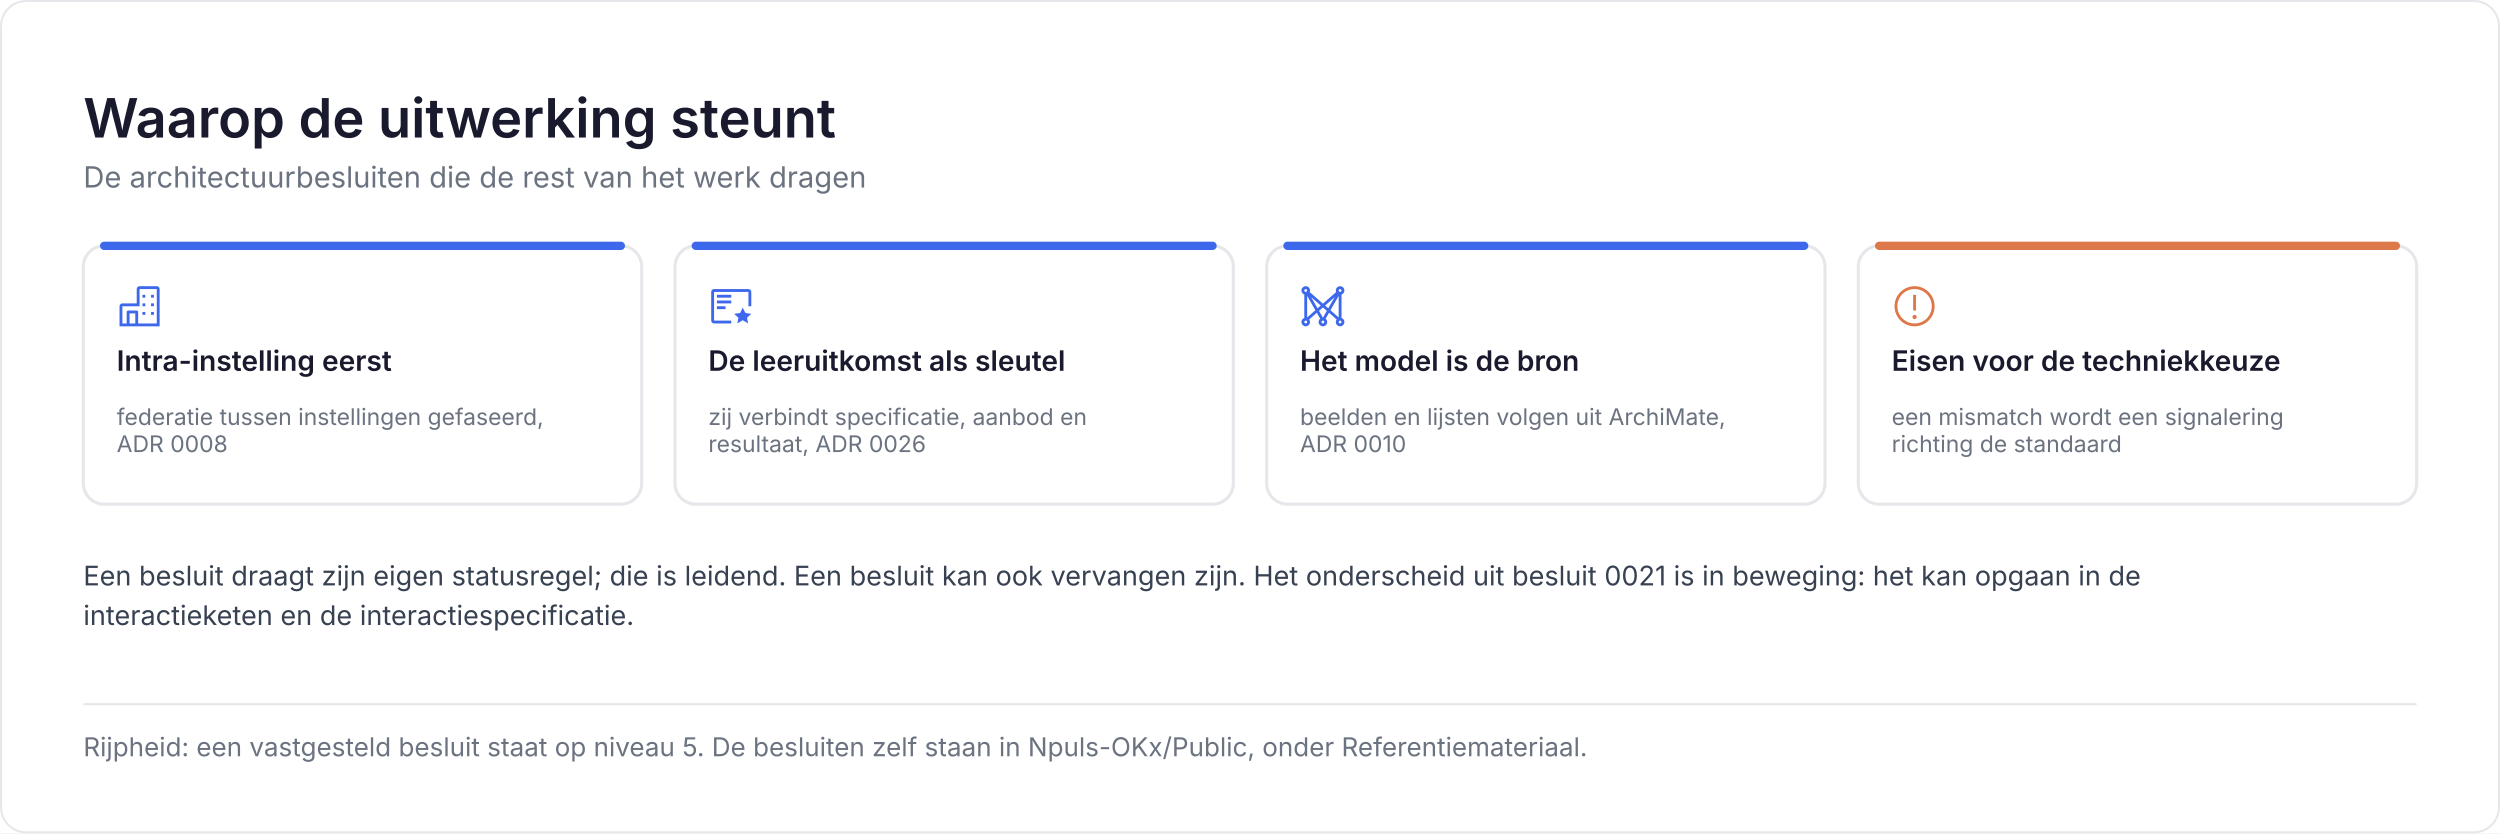
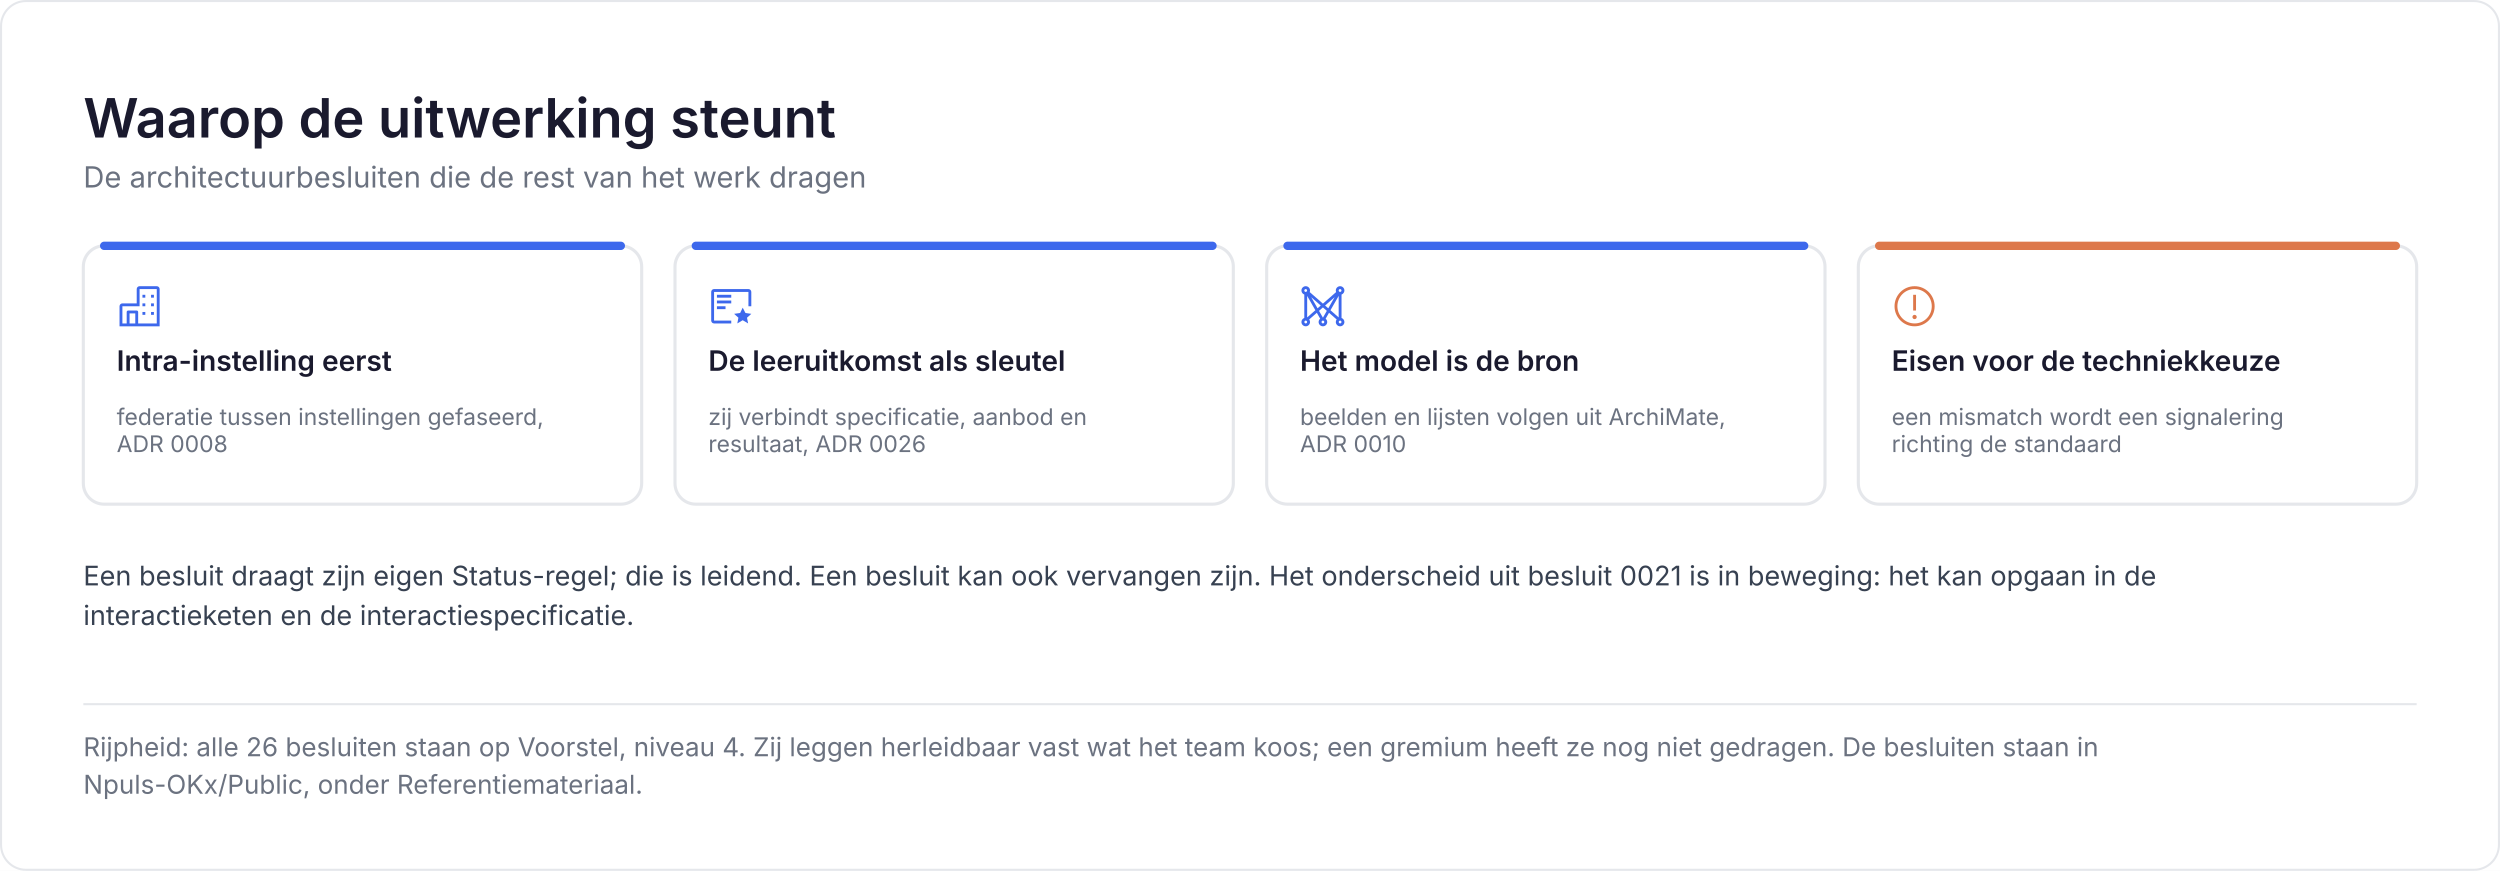
- <svg xmlns="http://www.w3.org/2000/svg" viewBox="0 0 1200 400" width="1200" height="400" role="img" aria-label="Waarop de uitwerking steunt">
-   <rect width="1200" height="400" fill="#ffffff" />
-   <rect x="0.5" y="0.5" width="1199" height="399" rx="12" fill="none" stroke="#E5E7EB" />
+ <svg xmlns="http://www.w3.org/2000/svg" viewBox="0 0 1200 418" width="1200" height="418" role="img" aria-label="Waarop de uitwerking steunt">
+   <rect width="1200" height="418" fill="#ffffff" />
+   <rect x="0.5" y="0.5" width="1199" height="417" rx="12" fill="none" stroke="#E5E7EB" />
  <text x="40" y="66" font-family="Inter, Segoe UI, Helvetica Neue, Arial, sans-serif" font-size="26" fill="#1A1A2E" font-weight="600">Waarop de uitwerking steunt</text>
  <text x="40" y="90" font-family="Inter, Segoe UI, Helvetica Neue, Arial, sans-serif" font-size="14" fill="#6B7280">De architectuurbesluiten die de rest van het werk dragen</text>
  <rect x="40" y="118" width="268" height="124" rx="10" fill="#ffffff" stroke="#E5E7EB" stroke-width="1.5" />
  <path d="M50 118H298" stroke="#3D68EC" stroke-width="4" stroke-linecap="round" />
  <g transform="translate(56 136) scale(0.6875)">
    <path fill="#3D68EC" d="M28 2H16a2 2 0 0 0-2 2v10H4a2 2 0 0 0-2 2v14h28V4a2 2 0 0 0-2-2M9 28v-7h4v7Zm19 0H15v-8a1 1 0 0 0-1-1H8a1 1 0 0 0-1 1v8H4V16h12V4h12Z" />
    <path fill="#3D68EC" d="M18 8h2v2h-2zm6 0h2v2h-2zm-6 6h2v2h-2zm6 0h2v2h-2zm-6 6h2v2h-2zm6 0h2v2h-2z" />
  </g>
  <text x="56" y="178" font-family="Inter, Segoe UI, Helvetica Neue, Arial, sans-serif" font-size="13.5" fill="#1A1A2E" font-weight="600">Intra-instelling eerst</text>
  <text x="56" y="204" font-family="Inter, Segoe UI, Helvetica Neue, Arial, sans-serif" font-size="11" fill="#6B7280">federatie tussen instellingen gefaseerd,</text>
  <text x="56" y="217" font-family="Inter, Segoe UI, Helvetica Neue, Arial, sans-serif" font-size="11" fill="#6B7280">ADR 0008</text>
  <rect x="324" y="118" width="268" height="124" rx="10" fill="#ffffff" stroke="#E5E7EB" stroke-width="1.5" />
  <path d="M334 118H582" stroke="#3D68EC" stroke-width="4" stroke-linecap="round" />
  <g transform="translate(340 136) scale(0.6875)">
    <path fill="#3D68EC" d="m24 17l1.912 3.703l4.088.594L27 24l.771 4L24 25.75L20.229 28L21 24l-3-2.703l4.2-.594zM6 16h6v2H6zm0-4h10v2H6zm0-4h10v2H6z" />
    <path fill="#3D68EC" d="M16 26H4V6h24v10h2V6a2 2 0 0 0-2-2H4a2 2 0 0 0-2 2v20a2 2 0 0 0 2 2h12Z" />
  </g>
  <text x="340" y="178" font-family="Inter, Segoe UI, Helvetica Neue, Arial, sans-serif" font-size="13.5" fill="#1A1A2E" font-weight="600">De leeruitkomst als sleutel</text>
  <text x="340" y="204" font-family="Inter, Segoe UI, Helvetica Neue, Arial, sans-serif" font-size="11" fill="#6B7280">zij verbindt specificatie, aanbod en</text>
  <text x="340" y="217" font-family="Inter, Segoe UI, Helvetica Neue, Arial, sans-serif" font-size="11" fill="#6B7280">resultaat, ADR 0026</text>
  <rect x="608" y="118" width="268" height="124" rx="10" fill="#ffffff" stroke="#E5E7EB" stroke-width="1.5" />
  <path d="M618 118H866" stroke="#3D68EC" stroke-width="4" stroke-linecap="round" />
  <g transform="translate(624 136) scale(0.6875)">
    <path fill="#3D68EC" d="M29 24.184V7.816A3 3 0 0 0 31 5c0-1.654-1.346-3-3-3s-3 1.346-3 3c0 .392.08.763.217 1.106L16 14.171L6.783 6.106A3 3 0 0 0 7 5c0-1.654-1.346-3-3-3S1 3.346 1 5c0 1.302.838 2.401 2 2.815v16.37A2.995 2.995 0 0 0 1 27c0 1.654 1.346 3 3 3s3-1.346 3-3a2.97 2.97 0 0 0-.595-1.775l5.333-4.668l2.365 4.138A2.98 2.98 0 0 0 13 27c0 1.654 1.346 3 3 3s3-1.346 3-3c0-.931-.435-1.754-1.103-2.305l2.365-4.138l5.333 4.667A2.97 2.97 0 0 0 25 27c0 1.654 1.346 3 3 3s3-1.346 3-3a3 3 0 0 0-2-2.816M28 4a1.001 1.001 0 0 1 0 2a1 1 0 0 1 0-2m-3.822 5.673l-4.44 7.77l-2.22-1.943zM14.482 15.5l-2.22 1.942l-4.44-7.77zM4 4a1.001 1.001 0 0 1 0 2a1 1 0 0 1 0-2m0 24a1.001 1.001 0 0 1 0-2a1.001 1.001 0 0 1 0 2m1-4.204V8.766l5.726 10.02zM16 28a1.001 1.001 0 0 1 0-2a1.001 1.001 0 0 1 0 2m0-4.015l-2.726-4.771L16 16.829l2.726 2.385zm11-15.22v15.031l-5.726-5.01zM28 28a1.001 1.001 0 0 1 0-2a1.001 1.001 0 0 1 0 2" />
  </g>
  <text x="624" y="178" font-family="Inter, Segoe UI, Helvetica Neue, Arial, sans-serif" font-size="13.5" fill="#1A1A2E" font-weight="600">Het model is de bron</text>
  <text x="624" y="204" font-family="Inter, Segoe UI, Helvetica Neue, Arial, sans-serif" font-size="11" fill="#6B7280">beelden en lijsten volgen uit ArchiMate,</text>
  <text x="624" y="217" font-family="Inter, Segoe UI, Helvetica Neue, Arial, sans-serif" font-size="11" fill="#6B7280">ADR 0010</text>
  <rect x="892" y="118" width="268" height="124" rx="10" fill="#ffffff" stroke="#E5E7EB" stroke-width="1.5" />
  <path d="M902 118H1150" stroke="#DD784B" stroke-width="4" stroke-linecap="round" />
  <g transform="translate(908 136) scale(0.6875)">
    <path fill="#DD784B" d="M16 2a14 14 0 1 0 14 14A14 14 0 0 0 16 2m0 26a12 12 0 1 1 12-12a12 12 0 0 1-12 12" />
    <path fill="#DD784B" d="M15 8h2v11h-2zm1 14a1.5 1.5 0 1 0 1.5 1.5A1.5 1.5 0 0 0 16 22" />
  </g>
  <text x="908" y="178" font-family="Inter, Segoe UI, Helvetica Neue, Arial, sans-serif" font-size="13.5" fill="#1A1A2E" font-weight="600">Eisen voor de techniekkeuze</text>
  <text x="908" y="204" font-family="Inter, Segoe UI, Helvetica Neue, Arial, sans-serif" font-size="11" fill="#6B7280">een mismatch wordt een signalering</text>
  <text x="908" y="217" font-family="Inter, Segoe UI, Helvetica Neue, Arial, sans-serif" font-size="11" fill="#6B7280">richting de standaard</text>
-   <text x="40" y="281" font-family="Inter, Segoe UI, Helvetica Neue, Arial, sans-serif" font-size="13" fill="#374151">Een besluit draagt zijn eigen statusregel; die is leidend. Een besluit kan ook vervangen zijn. Het onderscheid uit besluit 0021 is in beweging: het kan opgaan in de</text>
+   <text x="40" y="281" font-family="Inter, Segoe UI, Helvetica Neue, Arial, sans-serif" font-size="13" fill="#374151">Een besluit draagt zijn eigen Status-regel; die is leidend. Een besluit kan ook vervangen zijn. Het onderscheid uit besluit 0021 is in beweging: het kan opgaan in de</text>
  <text x="40" y="300" font-family="Inter, Segoe UI, Helvetica Neue, Arial, sans-serif" font-size="13" fill="#374151">interactieketen en de interactiespecificatie.</text>
  <path d="M40 338H1160" stroke="#E5E7EB" stroke-width="1" />
-   <text x="40" y="363" font-family="Inter, Segoe UI, Helvetica Neue, Arial, sans-serif" font-size="12.5" fill="#6B7280">Rijpheid: een vastgesteld besluit staat op niveau 5. De besluiten zelf staan in Npuls-OKx/Public, onder Referentiemateriaal.</text>
+   <text x="40" y="363" font-family="Inter, Segoe UI, Helvetica Neue, Arial, sans-serif" font-size="12.5" fill="#6B7280">Rijpheid: alle 26 besluiten staan op Voorstel, niveau 4. Zij leggen herleidbaar vast wat het team koos; een gremium heeft ze nog niet gedragen. De besluiten staan in</text>
+   <text x="40" y="381" font-family="Inter, Segoe UI, Helvetica Neue, Arial, sans-serif" font-size="12.5" fill="#6B7280">Npuls-OKx/Public, onder Referentiemateriaal.</text>
</svg>
